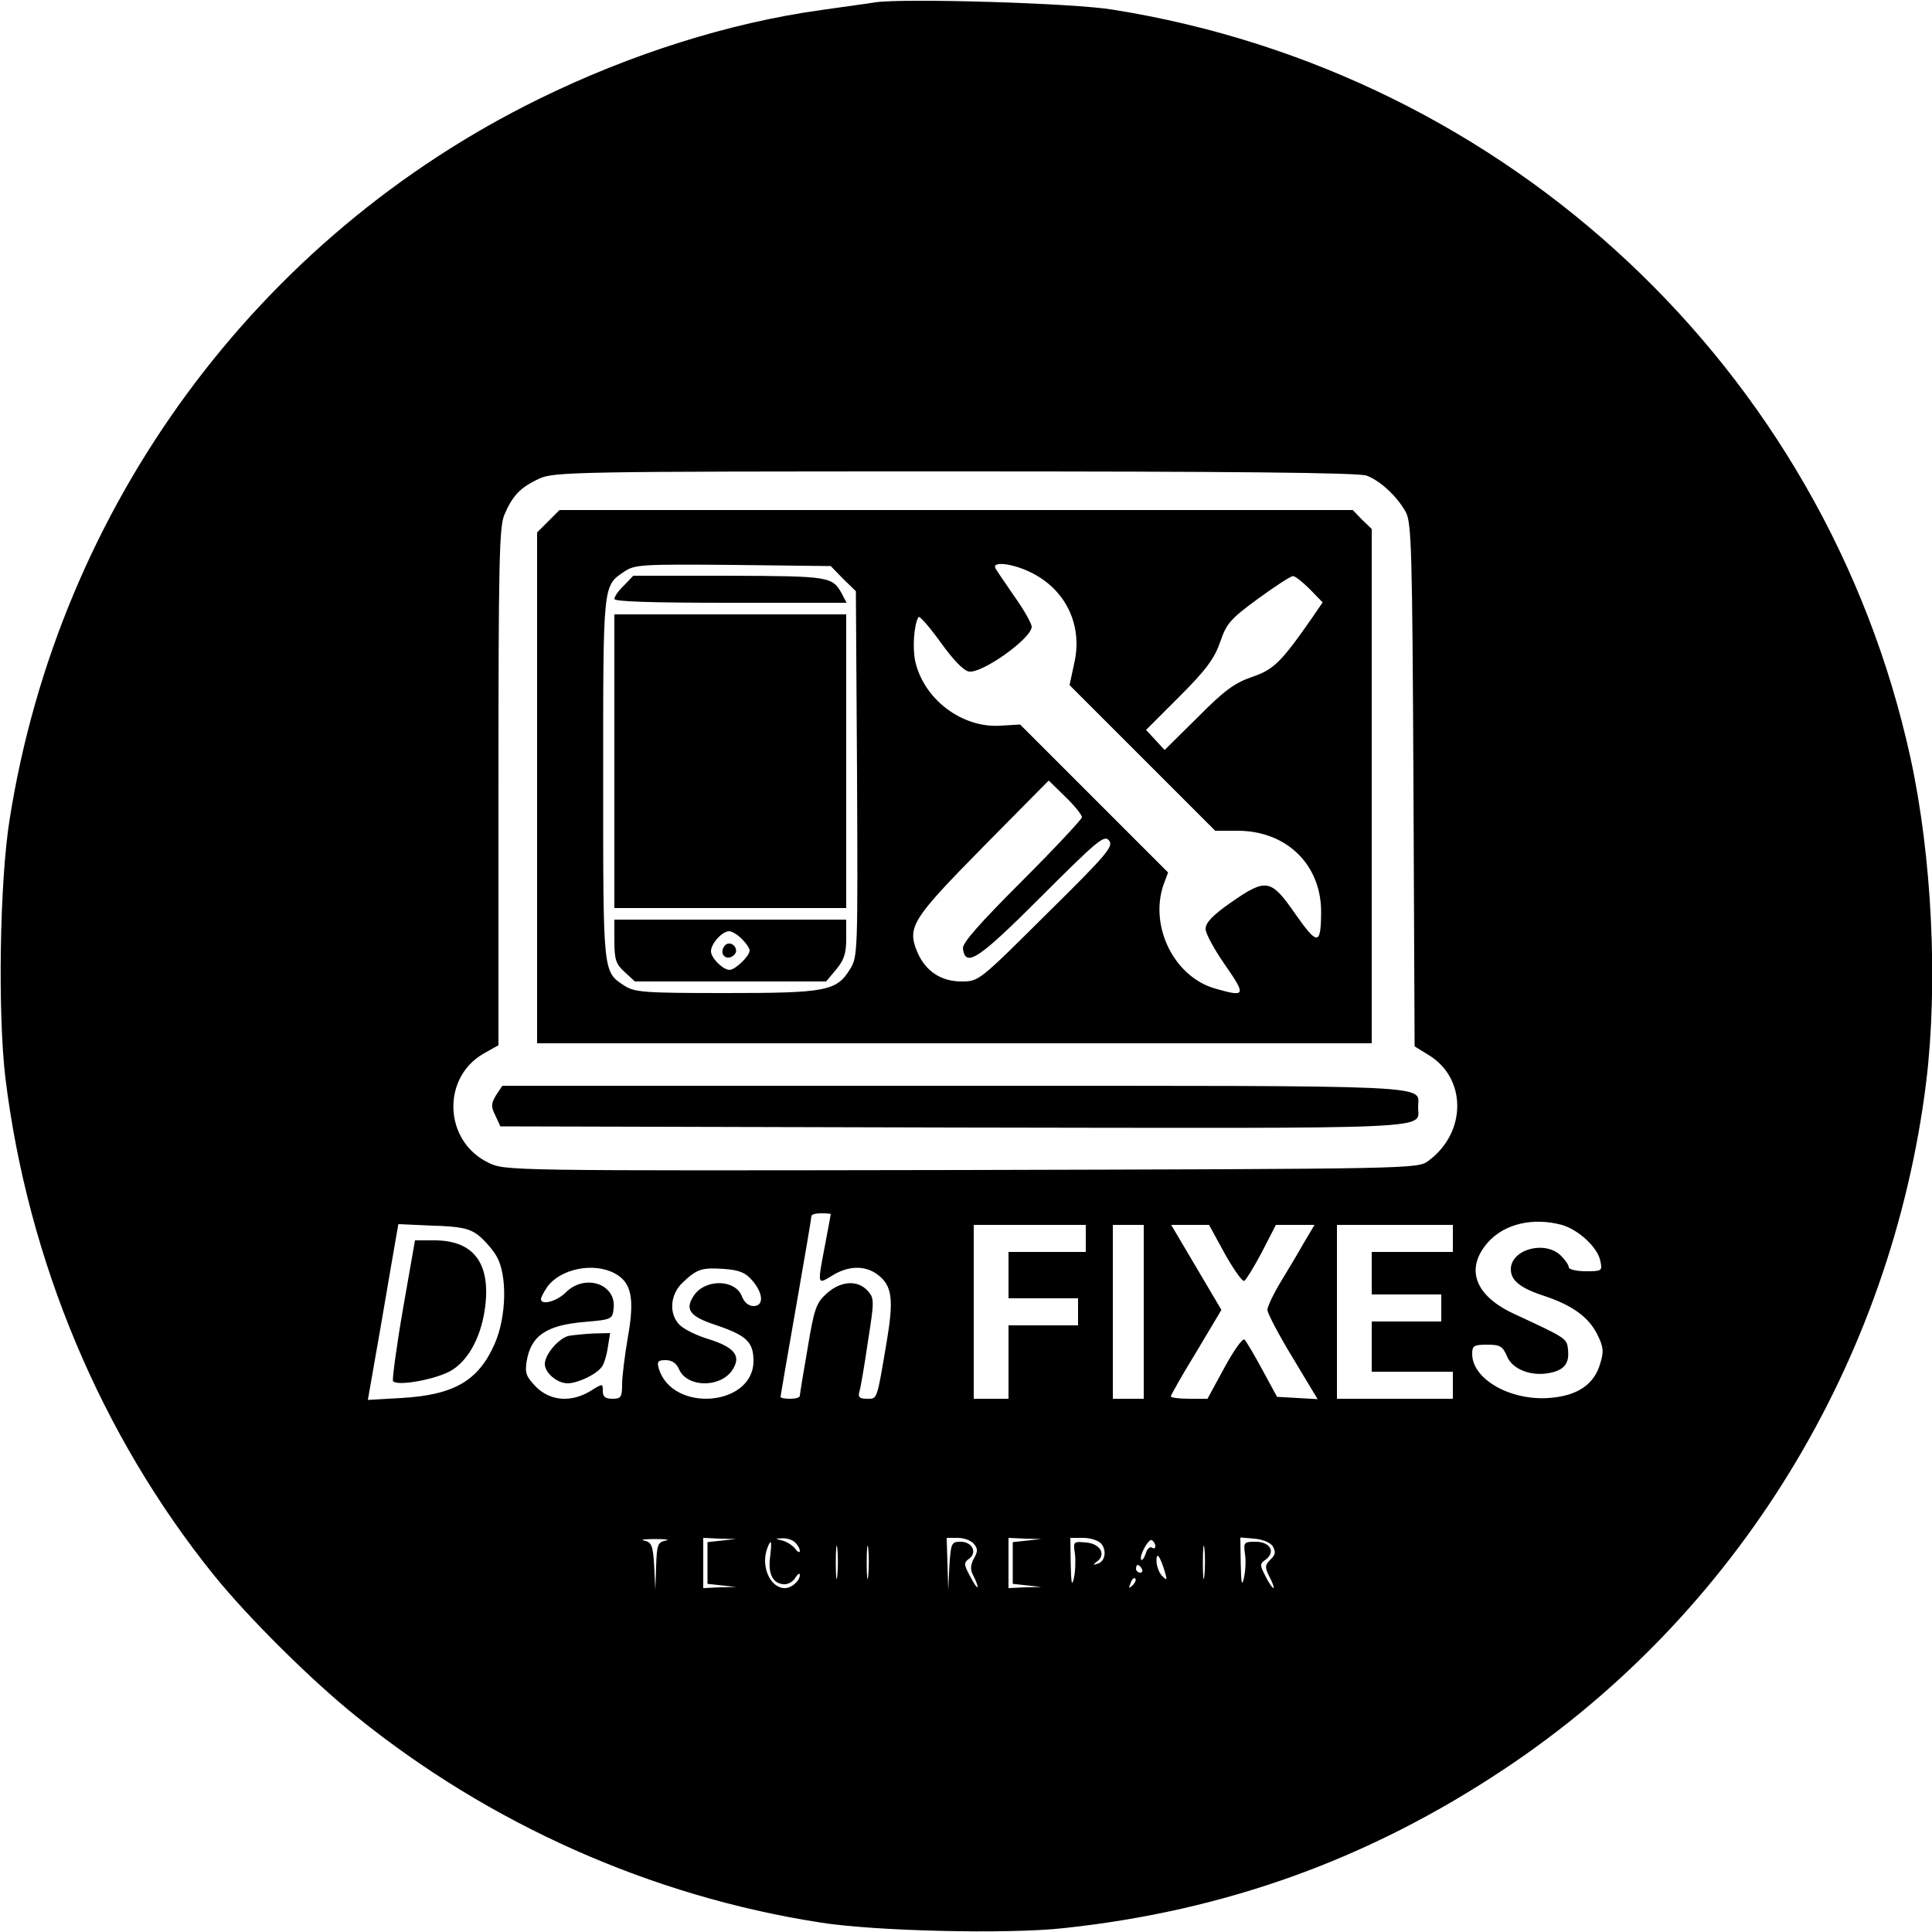
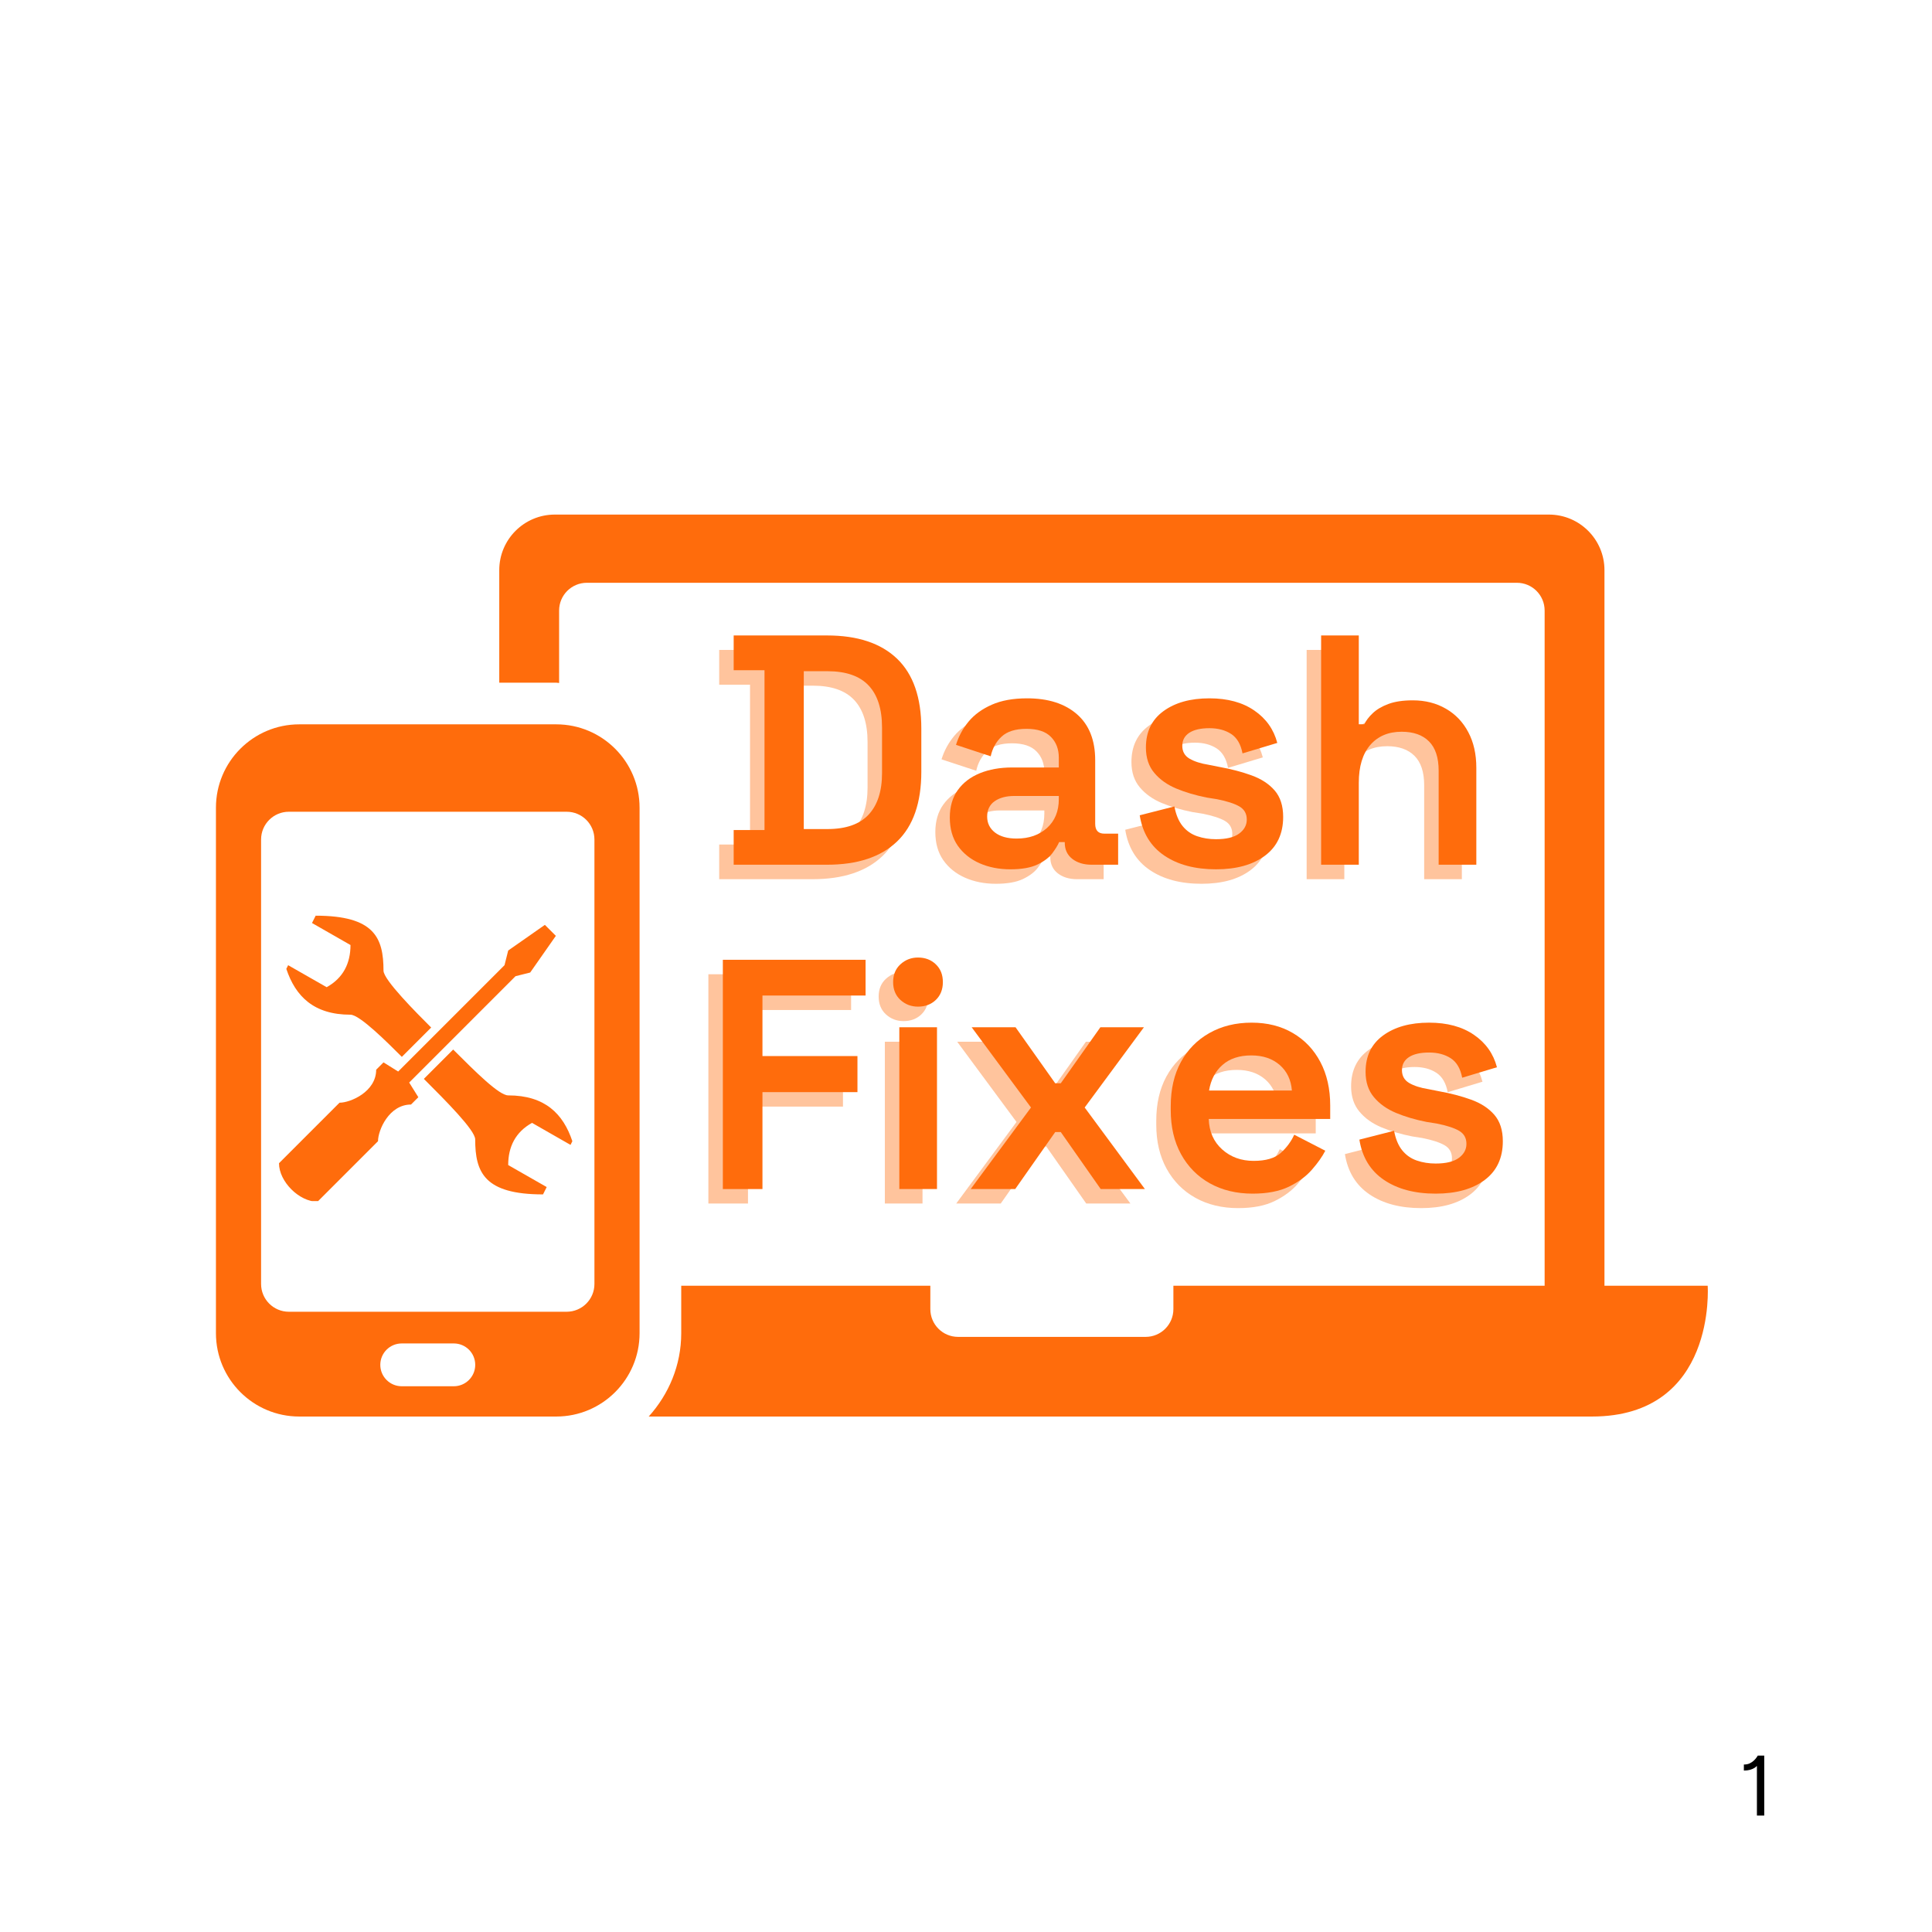
- <svg xmlns="http://www.w3.org/2000/svg" version="1.0" width="500pt" height="500pt" viewBox="0 0 500 500" preserveAspectRatio="xMidYMid meet">
-   <g transform="translate(0,500) scale(0.1,-0.1)" fill="#000000" stroke="none">
-     <path d="M2265 4994 c-16 -3 -79 -11 -140 -20 -238 -33 -494 -114 -730 -230 -730 -358 -1242 -1054 -1370 -1864 -26 -161 -31 -503 -11 -670 58 -472 247 -924 540 -1287 88 -109 252 -272 368 -365 345 -279 763 -465 1198 -533 142 -23 489 -31 633 -15 420 45 791 179 1142 413 601 400 1000 1053 1090 1777 31 255 15 584 -41 840 -220 1003 -1040 1772 -2064 1935 -100 17 -540 30 -615 19z m1272 -1225 c35 -13 79 -54 101 -94 15 -27 17 -98 20 -707 l3 -676 34 -21 c101 -59 102 -201 2 -275 -28 -21 -29 -21 -1209 -24 -1179 -2 -1181 -2 -1224 19 -115 55 -122 219 -13 282 l39 22 0 668 c0 578 2 673 15 704 21 50 42 72 90 94 38 18 92 19 1077 19 709 0 1046 -3 1065 -11z m-1387 -1911 c0 -2 -7 -38 -15 -81 -20 -104 -20 -102 19 -78 42 26 86 27 119 1 36 -28 40 -64 22 -171 -26 -154 -24 -149 -51 -149 -19 0 -24 4 -20 18 3 9 13 67 22 129 17 108 17 113 -1 133 -26 28 -69 25 -105 -7 -28 -25 -33 -40 -50 -143 -11 -63 -20 -118 -20 -122 0 -5 -11 -8 -25 -8 -14 0 -25 2 -25 5 0 2 18 107 40 232 22 126 40 231 40 236 0 4 11 7 25 7 14 0 25 -1 25 -2z m1892 -28 c44 -13 94 -59 100 -95 5 -24 3 -25 -38 -25 -24 0 -44 5 -44 10 0 6 -9 19 -20 30 -41 41 -130 17 -130 -35 0 -29 25 -49 87 -69 72 -24 115 -55 137 -100 16 -32 17 -44 7 -76 -16 -54 -60 -83 -133 -88 -100 -7 -198 49 -198 114 0 21 4 24 39 24 33 0 40 -4 51 -30 14 -34 63 -53 111 -43 37 7 51 25 47 60 -3 29 -2 29 -138 92 -103 47 -129 117 -70 185 43 49 117 66 192 46z m-2805 -26 c15 -12 37 -36 48 -55 28 -48 26 -155 -4 -225 -42 -97 -105 -134 -242 -142 l-87 -5 34 194 c18 107 36 209 39 227 l6 34 89 -4 c71 -2 94 -7 117 -24z m1573 -9 l0 -35 -100 0 -100 0 0 -60 0 -60 90 0 90 0 0 -35 0 -35 -90 0 -90 0 0 -95 0 -95 -45 0 -45 0 0 225 0 225 145 0 145 0 0 -35z m150 -190 l0 -225 -40 0 -40 0 0 225 0 225 40 0 40 0 0 -225z m210 150 c23 -41 46 -73 50 -70 5 3 26 37 46 75 l36 70 50 0 50 0 -28 -47 c-15 -27 -43 -73 -61 -103 -18 -30 -33 -62 -33 -70 0 -8 29 -64 65 -123 l65 -108 -52 3 -53 3 -38 70 c-21 39 -42 74 -46 78 -5 5 -28 -28 -52 -72 l-44 -81 -47 0 c-27 0 -48 3 -48 6 0 3 29 55 66 115 l65 109 -65 110 -65 110 49 0 49 0 41 -75z m590 40 l0 -35 -105 0 -105 0 0 -55 0 -55 90 0 90 0 0 -35 0 -35 -90 0 -90 0 0 -65 0 -65 105 0 105 0 0 -35 0 -35 -150 0 -150 0 0 225 0 225 150 0 150 0 0 -35z m-2170 -90 c44 -23 53 -64 35 -165 -8 -47 -15 -102 -15 -122 0 -34 -3 -38 -25 -38 -18 0 -25 5 -25 20 0 20 0 20 -32 0 -50 -30 -103 -26 -140 10 -26 27 -30 36 -25 67 11 67 52 94 152 102 68 6 70 7 73 34 8 64 -74 92 -124 42 -23 -23 -64 -34 -64 -17 0 4 7 18 16 31 33 47 119 65 174 36z m357 -19 c29 -34 30 -66 3 -66 -13 0 -24 10 -30 25 -17 45 -96 46 -125 1 -23 -35 -10 -53 57 -75 80 -27 98 -44 98 -93 0 -118 -210 -135 -245 -20 -5 18 -3 22 18 22 16 0 28 -8 35 -25 21 -45 102 -47 135 -4 27 38 11 61 -58 83 -31 9 -65 26 -76 37 -29 29 -25 80 9 111 36 34 49 38 106 34 39 -3 55 -9 73 -30z m-224 -673 c-21 -4 -23 -11 -25 -66 l-2 -62 -3 62 c-3 54 -7 62 -26 66 -12 2 1 4 28 4 28 0 40 -2 28 -4z m145 0 l-37 -4 0 -54 0 -54 37 -4 37 -4 -42 -1 -43 -2 0 65 0 65 43 -2 42 -1 -37 -4z m190 -5 c7 -7 12 -16 12 -22 0 -5 -6 -3 -12 6 -7 9 -22 18 -33 21 -20 5 -20 5 1 6 11 0 25 -4 32 -11z m109 -85 c-2 -21 -4 -6 -4 32 0 39 2 55 4 38 2 -18 2 -50 0 -70z m80 0 c-2 -21 -4 -6 -4 32 0 39 2 55 4 38 2 -18 2 -50 0 -70z m273 82 c11 -13 11 -20 0 -39 -9 -18 -9 -29 -1 -44 6 -11 11 -24 11 -29 -1 -4 -9 8 -19 27 -17 31 -17 36 -3 46 22 16 8 44 -22 44 -24 0 -25 -4 -29 -62 l-3 -63 -2 68 -2 67 29 0 c16 0 34 -7 41 -15z m138 8 l-37 -4 0 -54 0 -54 37 -4 37 -4 -42 -1 -43 -2 0 65 0 65 43 -2 42 -1 -37 -4z m192 -8 c15 -18 10 -47 -10 -52 -12 -4 -12 -3 -2 5 26 18 10 47 -27 50 -33 3 -34 3 -29 -30 2 -18 1 -46 -3 -63 -5 -22 -7 -12 -8 38 l-1 67 34 0 c18 0 39 -7 46 -15z m140 -6 c0 -6 -4 -8 -9 -4 -5 3 -13 -4 -16 -16 -4 -11 -9 -18 -11 -16 -8 8 19 57 27 51 5 -3 9 -10 9 -15z m127 -76 c-2 -21 -4 -6 -4 32 0 39 2 55 4 38 2 -18 2 -50 0 -70z m177 75 c8 -14 7 -22 -6 -34 -15 -15 -15 -20 -2 -46 8 -15 12 -28 10 -28 -3 0 -13 14 -21 31 -15 29 -15 32 1 43 26 20 11 46 -27 46 -30 0 -31 -2 -27 -32 3 -18 1 -46 -3 -63 -5 -22 -7 -12 -8 38 l-1 68 36 -3 c22 -2 42 -10 48 -20z m-1301 -28 c-6 -44 8 -70 38 -70 10 0 23 8 28 18 6 9 11 12 11 6 0 -15 -21 -34 -39 -34 -38 0 -63 57 -45 104 10 26 12 18 7 -24z m1022 -39 c6 -20 5 -22 -6 -11 -8 7 -15 24 -16 38 -1 29 9 16 22 -27z m-60 9 c3 -5 1 -10 -4 -10 -6 0 -11 5 -11 10 0 6 2 10 4 10 3 0 8 -4 11 -10z m-24 -43 c-10 -9 -11 -8 -5 6 3 10 9 15 12 12 3 -3 0 -11 -7 -18z" />
-     <path d="M1419 3651 l-29 -29 0 -661 0 -661 1080 0 1080 0 0 665 0 666 -25 24 -24 25 -1026 0 -1027 0 -29 -29z m763 -149 l33 -32 3 -473 c2 -460 2 -473 -18 -505 -35 -57 -62 -62 -322 -62 -213 0 -235 2 -262 19 -56 37 -55 28 -55 536 0 508 -1 498 55 536 27 18 45 19 281 17 l253 -3 32 -33z m485 17 c91 -44 136 -137 113 -236 l-12 -56 188 -188 189 -189 58 0 c128 0 219 -90 216 -216 -1 -81 -10 -80 -67 1 -63 91 -75 93 -167 29 -47 -33 -65 -52 -65 -68 0 -12 23 -54 51 -94 54 -78 53 -83 -24 -61 -107 29 -173 160 -136 269 l12 32 -192 192 -191 191 -50 -3 c-99 -7 -198 67 -221 165 -8 34 -4 96 8 116 3 4 28 -25 57 -65 33 -46 60 -74 74 -76 34 -5 162 86 162 116 0 8 -19 42 -43 76 -23 33 -46 67 -50 74 -13 20 41 15 90 -9z m723 -44 l33 -34 -26 -38 c-82 -118 -101 -136 -157 -155 -44 -15 -72 -35 -140 -104 l-86 -85 -24 26 -24 26 87 87 c69 69 90 98 105 141 16 47 26 59 97 111 44 32 85 59 91 59 5 1 25 -15 44 -34z m-590 -590 c0 -5 -70 -80 -155 -165 -111 -111 -155 -161 -153 -175 7 -50 40 -28 203 135 145 145 163 160 175 145 13 -15 -5 -36 -162 -191 -175 -174 -175 -174 -220 -174 -53 0 -93 27 -114 76 -27 65 -14 85 170 272 l170 172 43 -42 c24 -23 43 -47 43 -53z" />
-     <path d="M1615 3485 c-14 -13 -25 -29 -25 -35 0 -7 98 -10 300 -10 l301 0 -12 23 c-25 45 -31 46 -292 47 l-248 0 -24 -25z" />
-     <path d="M1590 3030 l0 -380 300 0 300 0 0 380 0 380 -300 0 -300 0 0 -380z" />
-     <path d="M1590 2565 c0 -48 4 -60 26 -80 l27 -25 248 0 247 0 26 31 c20 24 26 41 26 80 l0 49 -300 0 -300 0 0 -55z m330 5 c11 -11 20 -24 20 -30 0 -14 -37 -50 -52 -50 -17 0 -48 31 -48 48 0 20 29 52 47 52 7 0 22 -9 33 -20z" />
-     <path d="M1877 2554 c-14 -14 -7 -35 11 -32 9 2 17 10 17 17 0 16 -18 25 -28 15z" />
-     <path d="M1284 2166 c-13 -22 -14 -29 -2 -53 l13 -28 1172 -3 c1280 -2 1203 -6 1203 53 0 58 76 55 -1200 55 l-1170 0 -16 -24z" />
-     <path d="M1043 1613 c-17 -98 -28 -182 -26 -187 10 -15 117 5 154 29 45 29 76 91 85 166 13 112 -32 169 -132 169 l-50 0 -31 -177z" />
-     <path d="M1473 1543 c-26 -5 -63 -48 -63 -73 0 -23 32 -50 59 -50 25 0 73 22 88 42 6 7 13 30 16 51 l6 37 -42 -1 c-23 -1 -52 -4 -64 -6z" />
+ <svg xmlns="http://www.w3.org/2000/svg" width="500" zoomAndPan="magnify" viewBox="0 0 375 375" height="500" preserveAspectRatio="xMidYMid meet" version="1.0">
+   <defs>
+     <g />
+     <clipPath id="6407515571">
+       <path d="M 55 0.84 L 291 0.84 L 291 176 L 55 176 Z M 55 0.84 " clip-rule="nonzero" />
+     </clipPath>
+     <clipPath id="47c4d567d2">
+       <path d="M 0.914 41 L 84 41 L 84 176 L 0.914 176 Z M 0.914 41 " clip-rule="nonzero" />
+     </clipPath>
+     <clipPath id="d071dbc731">
+       <path d="M 13.137 78.734 L 70.137 78.734 L 70.137 134.129 L 13.137 134.129 Z M 13.137 78.734 " clip-rule="nonzero" />
+     </clipPath>
+     <clipPath id="fc9137a8e7">
+       <rect x="0" width="160" y="0" height="146" />
+     </clipPath>
+     <clipPath id="833405adac">
+       <rect x="0" width="293" y="0" height="179" />
+     </clipPath>
+   </defs>
+   <g transform="matrix(1, 0, 0, 1, 41, 99)">
+     <g clip-path="url(#833405adac)">
+       <g clip-path="url(#6407515571)">
+         <path fill="#ff6c0c" d="M 290.461 150.559 L 270.426 150.559 L 270.426 11.664 C 270.426 5.707 265.594 0.879 259.641 0.879 L 66.688 0.879 C 60.738 0.879 55.906 5.707 55.906 11.664 L 55.906 33.508 L 66.965 33.508 C 67.16 33.508 67.336 33.559 67.523 33.57 L 67.523 19.508 C 67.523 16.527 69.934 14.117 72.918 14.117 L 253.422 14.117 C 256.402 14.117 258.812 16.527 258.812 19.508 L 258.812 150.559 L 186.754 150.559 L 186.754 155.098 C 186.754 158.078 184.344 160.488 181.363 160.488 L 144.969 160.488 C 141.988 160.488 139.578 158.078 139.578 155.098 L 139.578 150.559 L 91.227 150.559 L 91.227 159.773 C 91.227 166.008 88.797 171.641 84.914 175.949 L 267.996 175.949 C 292.258 175.949 290.461 150.559 290.461 150.559 Z M 290.461 150.559 " fill-opacity="1" fill-rule="nonzero" />
+       </g>
+       <g clip-path="url(#47c4d567d2)">
+         <path fill="#ff6c0c" d="M 66.965 41.594 L 17.09 41.594 C 8.156 41.594 0.914 48.84 0.914 57.77 L 0.914 159.773 C 0.914 168.703 8.156 175.949 17.09 175.949 L 66.965 175.949 C 75.898 175.949 83.141 168.703 83.141 159.773 L 83.141 57.77 C 83.141 48.84 75.898 41.594 66.965 41.594 Z M 47.086 170.07 L 36.973 170.07 C 34.676 170.07 32.816 168.207 32.816 165.914 C 32.816 163.621 34.676 161.762 36.973 161.762 L 47.086 161.762 C 49.383 161.762 51.242 163.617 51.242 165.914 C 51.242 168.211 49.375 170.07 47.086 170.07 Z M 74.379 150.219 C 74.379 153.191 71.969 155.609 68.984 155.609 L 15.066 155.609 C 12.086 155.609 9.676 153.191 9.676 150.219 L 9.676 63.949 C 9.676 60.969 12.086 58.559 15.066 58.559 L 68.984 58.559 C 71.969 58.559 74.379 60.969 74.379 63.949 Z M 74.379 150.219 " fill-opacity="1" fill-rule="nonzero" />
+       </g>
+       <g clip-path="url(#d071dbc731)">
+         <path fill="#ff6c0c" d="M 20.27 78.734 L 19.559 80.156 L 27.031 84.43 C 27.031 87.988 25.609 90.836 22.406 92.613 L 14.93 88.344 L 14.574 89.055 C 16.355 94.395 19.914 97.953 27.031 97.953 C 28.812 97.953 34.148 103.293 36.996 106.137 L 42.691 100.445 C 39.844 97.598 33.438 91.191 33.438 89.41 C 33.438 83.004 31.66 78.734 20.27 78.734 Z M 64.758 80.516 L 57.641 85.496 L 56.926 88.344 L 36.285 108.984 L 33.438 107.207 L 32.016 108.629 C 32.016 112.902 27.031 115.035 24.898 115.035 L 13.152 126.781 C 13.152 130.34 17.066 134.254 20.625 134.254 L 32.371 122.508 C 32.371 120.375 34.504 115.391 38.777 115.391 L 40.199 113.969 L 38.422 111.121 L 59.062 90.48 L 61.91 89.766 L 66.891 82.648 Z M 46.961 104.715 L 41.27 110.41 C 45.539 114.68 51.234 120.375 51.234 122.152 C 51.234 128.559 53.012 132.832 64.402 132.832 L 65.113 131.406 L 57.641 127.137 C 57.641 123.578 59.062 120.73 62.266 118.949 L 69.738 123.223 L 70.094 122.508 C 68.316 117.172 64.758 113.613 57.641 113.613 C 55.859 113.613 51.234 108.984 46.961 104.715 Z M 46.961 104.715 " fill-opacity="1" fill-rule="nonzero" />
+       </g>
+       <g transform="matrix(1, 0, 0, 1, 94, 5)">
+         <g clip-path="url(#fc9137a8e7)">
+           <g fill="#ff6c0c" fill-opacity="0.4">
+             <g transform="translate(1.674064, 66.65126)">
+               <g>
+                 <path d="M 2.922 0 L 2.922 -6.734 L 8.906 -6.734 L 8.906 -37.75 L 2.922 -37.75 L 2.922 -44.5 L 21.047 -44.5 C 26.973 -44.5 31.504 -42.992 34.641 -39.984 C 37.773 -36.973 39.344 -32.457 39.344 -26.438 L 39.344 -18.047 C 39.344 -12.035 37.773 -7.523 34.641 -4.516 C 31.504 -1.504 26.973 0 21.047 0 Z M 16.531 -6.922 L 21.109 -6.922 C 24.703 -6.922 27.367 -7.852 29.109 -9.719 C 30.848 -11.582 31.719 -14.273 31.719 -17.797 L 31.719 -26.625 C 31.719 -30.227 30.848 -32.953 29.109 -34.797 C 27.367 -36.641 24.703 -37.562 21.109 -37.562 L 16.531 -37.562 Z M 16.531 -6.922 " />
+               </g>
+             </g>
+           </g>
+           <g fill="#ff6c0c" fill-opacity="0.4">
+             <g transform="translate(43.93911, 66.65126)">
+               <g>
+                 <path d="M 14.359 0.891 C 12.16 0.891 10.172 0.5 8.391 -0.281 C 6.609 -1.07 5.195 -2.207 4.156 -3.688 C 3.125 -5.164 2.609 -6.988 2.609 -9.156 C 2.609 -11.27 3.125 -13.047 4.156 -14.484 C 5.195 -15.93 6.629 -17.023 8.453 -17.766 C 10.273 -18.504 12.352 -18.875 14.688 -18.875 L 23.766 -18.875 L 23.766 -20.781 C 23.766 -22.438 23.254 -23.781 22.234 -24.812 C 21.223 -25.852 19.641 -26.375 17.484 -26.375 C 15.359 -26.375 13.754 -25.875 12.672 -24.875 C 11.598 -23.883 10.891 -22.609 10.547 -21.047 L 3.812 -23.266 C 4.32 -24.922 5.133 -26.426 6.25 -27.781 C 7.375 -29.133 8.867 -30.223 10.734 -31.047 C 12.598 -31.879 14.891 -32.297 17.609 -32.297 C 21.711 -32.297 24.941 -31.266 27.297 -29.203 C 29.648 -27.148 30.828 -24.176 30.828 -20.281 L 30.828 -7.938 C 30.828 -6.664 31.422 -6.031 32.609 -6.031 L 35.281 -6.031 L 35.281 0 L 30.125 0 C 28.602 0 27.352 -0.379 26.375 -1.141 C 25.406 -1.898 24.922 -2.941 24.922 -4.266 L 24.922 -4.391 L 23.828 -4.391 C 23.578 -3.797 23.133 -3.07 22.5 -2.219 C 21.863 -1.375 20.898 -0.645 19.609 -0.031 C 18.316 0.582 16.566 0.891 14.359 0.891 Z M 15.578 -5.078 C 17.992 -5.078 19.961 -5.766 21.484 -7.141 C 23.004 -8.523 23.766 -10.383 23.766 -12.719 L 23.766 -13.344 L 15.125 -13.344 C 13.562 -13.344 12.289 -13.004 11.312 -12.328 C 10.344 -11.648 9.859 -10.656 9.859 -9.344 C 9.859 -8.07 10.363 -7.039 11.375 -6.25 C 12.395 -5.469 13.797 -5.078 15.578 -5.078 Z M 15.578 -5.078 " />
+               </g>
+             </g>
+           </g>
+           <g fill="#ff6c0c" fill-opacity="0.4">
+             <g transform="translate(80.61119, 66.65126)">
+               <g>
+                 <path d="M 17.609 0.891 C 13.535 0.891 10.188 0 7.562 -1.781 C 4.938 -3.562 3.348 -6.164 2.797 -9.594 L 9.531 -11.312 C 9.832 -9.707 10.363 -8.438 11.125 -7.5 C 11.883 -6.57 12.828 -5.914 13.953 -5.531 C 15.078 -5.145 16.297 -4.953 17.609 -4.953 C 19.598 -4.953 21.086 -5.312 22.078 -6.031 C 23.078 -6.758 23.578 -7.672 23.578 -8.766 C 23.578 -9.91 23.098 -10.758 22.141 -11.312 C 21.191 -11.863 19.742 -12.332 17.797 -12.719 L 15.828 -13.031 C 13.66 -13.457 11.688 -14.039 9.906 -14.781 C 8.133 -15.52 6.707 -16.535 5.625 -17.828 C 4.539 -19.117 4 -20.758 4 -22.75 C 4 -25.801 5.133 -28.156 7.406 -29.812 C 9.676 -31.469 12.648 -32.297 16.328 -32.297 C 19.848 -32.297 22.75 -31.508 25.031 -29.938 C 27.32 -28.375 28.812 -26.273 29.5 -23.641 L 22.75 -21.609 C 22.414 -23.391 21.676 -24.648 20.531 -25.391 C 19.383 -26.129 17.984 -26.5 16.328 -26.5 C 14.641 -26.5 13.336 -26.203 12.422 -25.609 C 11.516 -25.016 11.062 -24.172 11.062 -23.078 C 11.062 -21.973 11.523 -21.145 12.453 -20.594 C 13.391 -20.039 14.641 -19.641 16.203 -19.391 L 18.172 -19 C 20.504 -18.582 22.613 -18.031 24.5 -17.344 C 26.383 -16.664 27.879 -15.691 28.984 -14.422 C 30.086 -13.148 30.641 -11.438 30.641 -9.281 C 30.641 -6.02 29.461 -3.508 27.109 -1.75 C 24.754 0.008 21.586 0.891 17.609 0.891 Z M 17.609 0.891 " />
+               </g>
+             </g>
+           </g>
+           <g fill="#ff6c0c" fill-opacity="0.4">
+             <g transform="translate(113.9783, 66.65126)">
+               <g>
+                 <path d="M 4.641 0 L 4.641 -44.5 L 11.953 -44.5 L 11.953 -27.266 L 13.031 -27.266 C 13.363 -27.984 13.91 -28.703 14.672 -29.422 C 15.441 -30.148 16.453 -30.742 17.703 -31.203 C 18.953 -31.672 20.531 -31.906 22.438 -31.906 C 24.852 -31.906 26.992 -31.363 28.859 -30.281 C 30.723 -29.207 32.172 -27.691 33.203 -25.734 C 34.242 -23.785 34.766 -21.477 34.766 -18.812 L 34.766 0 L 27.453 0 L 27.453 -18.25 C 27.453 -20.789 26.828 -22.688 25.578 -23.938 C 24.328 -25.188 22.562 -25.812 20.281 -25.812 C 17.695 -25.812 15.66 -24.953 14.172 -23.234 C 12.691 -21.516 11.953 -19.066 11.953 -15.891 L 11.953 0 Z M 4.641 0 " />
+               </g>
+             </g>
+           </g>
+           <g fill="#ff6c0c" fill-opacity="0.4">
+             <g transform="translate(-1.895106, 129.6036)">
+               <g>
+                 <path d="M 4.391 0 L 4.391 -44.5 L 32.094 -44.5 L 32.094 -37.562 L 12.078 -37.562 L 12.078 -25.812 L 30.516 -25.812 L 30.516 -18.812 L 12.078 -18.812 L 12.078 0 Z M 4.391 0 " />
+               </g>
+             </g>
+           </g>
+           <g fill="#ff6c0c" fill-opacity="0.4">
+             <g transform="translate(32.1076, 129.6036)">
+               <g>
+                 <path d="M 4.641 0 L 4.641 -31.406 L 11.953 -31.406 L 11.953 0 Z M 8.266 -35.406 C 6.953 -35.406 5.816 -35.836 4.859 -36.703 C 3.91 -37.578 3.438 -38.734 3.438 -40.172 C 3.438 -41.609 3.91 -42.758 4.859 -43.625 C 5.816 -44.5 6.953 -44.938 8.266 -44.938 C 9.66 -44.938 10.812 -44.5 11.719 -43.625 C 12.633 -42.758 13.094 -41.609 13.094 -40.172 C 13.094 -38.734 12.633 -37.578 11.719 -36.703 C 10.812 -35.836 9.66 -35.406 8.266 -35.406 Z M 8.266 -35.406 " />
+               </g>
+             </g>
+           </g>
+           <g fill="#ff6c0c" fill-opacity="0.4">
+             <g transform="translate(48.69584, 129.6036)">
+               <g>
+                 <path d="M 1.906 0 L 13.609 -15.828 L 2.094 -31.406 L 10.609 -31.406 L 18.312 -20.531 L 19.391 -20.531 L 27.078 -31.406 L 35.531 -31.406 L 24.031 -15.828 L 35.719 0 L 27.141 0 L 19.391 -11.062 L 18.312 -11.062 L 10.547 0 Z M 1.906 0 " />
+               </g>
+             </g>
+           </g>
+           <g fill="#ff6c0c" fill-opacity="0.4">
+             <g transform="translate(86.32127, 129.6036)">
+               <g>
+                 <path d="M 19 0.891 C 15.863 0.891 13.098 0.223 10.703 -1.109 C 8.316 -2.441 6.453 -4.328 5.109 -6.766 C 3.773 -9.203 3.109 -12.051 3.109 -15.312 L 3.109 -16.078 C 3.109 -19.391 3.766 -22.25 5.078 -24.656 C 6.398 -27.07 8.242 -28.945 10.609 -30.281 C 12.984 -31.625 15.719 -32.297 18.812 -32.297 C 21.863 -32.297 24.531 -31.625 26.812 -30.281 C 29.102 -28.945 30.883 -27.07 32.156 -24.656 C 33.426 -22.25 34.062 -19.43 34.062 -16.203 L 34.062 -13.609 L 10.484 -13.609 C 10.566 -11.148 11.438 -9.176 13.094 -7.688 C 14.75 -6.207 16.785 -5.469 19.203 -5.469 C 21.566 -5.469 23.32 -5.984 24.469 -7.016 C 25.613 -8.055 26.484 -9.234 27.078 -10.547 L 33.109 -7.438 C 32.516 -6.289 31.656 -5.07 30.531 -3.781 C 29.414 -2.488 27.926 -1.383 26.062 -0.469 C 24.195 0.438 21.844 0.891 19 0.891 Z M 10.547 -19.125 L 26.625 -19.125 C 26.457 -21.207 25.664 -22.863 24.25 -24.094 C 22.832 -25.32 21 -25.938 18.75 -25.938 C 16.414 -25.938 14.551 -25.32 13.156 -24.094 C 11.758 -22.863 10.891 -21.207 10.547 -19.125 Z M 10.547 -19.125 " />
+               </g>
+             </g>
+           </g>
+           <g fill="#ff6c0c" fill-opacity="0.4">
+             <g transform="translate(123.2476, 129.6036)">
+               <g>
+                 <path d="M 17.609 0.891 C 13.535 0.891 10.188 0 7.562 -1.781 C 4.938 -3.562 3.348 -6.164 2.797 -9.594 L 9.531 -11.312 C 9.832 -9.707 10.363 -8.438 11.125 -7.5 C 11.883 -6.57 12.828 -5.914 13.953 -5.531 C 15.078 -5.145 16.297 -4.953 17.609 -4.953 C 19.598 -4.953 21.086 -5.312 22.078 -6.031 C 23.078 -6.758 23.578 -7.672 23.578 -8.766 C 23.578 -9.91 23.098 -10.758 22.141 -11.312 C 21.191 -11.863 19.742 -12.332 17.797 -12.719 L 15.828 -13.031 C 13.66 -13.457 11.688 -14.039 9.906 -14.781 C 8.133 -15.52 6.707 -16.535 5.625 -17.828 C 4.539 -19.117 4 -20.758 4 -22.75 C 4 -25.801 5.133 -28.156 7.406 -29.812 C 9.676 -31.469 12.648 -32.297 16.328 -32.297 C 19.848 -32.297 22.75 -31.508 25.031 -29.938 C 27.32 -28.375 28.812 -26.273 29.5 -23.641 L 22.75 -21.609 C 22.414 -23.391 21.676 -24.648 20.531 -25.391 C 19.383 -26.129 17.984 -26.5 16.328 -26.5 C 14.641 -26.5 13.336 -26.203 12.422 -25.609 C 11.516 -25.016 11.062 -24.172 11.062 -23.078 C 11.062 -21.973 11.523 -21.145 12.453 -20.594 C 13.391 -20.039 14.641 -19.641 16.203 -19.391 L 18.172 -19 C 20.504 -18.582 22.613 -18.031 24.5 -17.344 C 26.383 -16.664 27.879 -15.691 28.984 -14.422 C 30.086 -13.148 30.641 -11.438 30.641 -9.281 C 30.641 -6.02 29.461 -3.508 27.109 -1.75 C 24.754 0.008 21.586 0.891 17.609 0.891 Z M 17.609 0.891 " />
+               </g>
+             </g>
+           </g>
+           <g fill="#ff6c0c" fill-opacity="1">
+             <g transform="translate(4.483517, 63.84181)">
+               <g>
+                 <path d="M 2.922 0 L 2.922 -6.734 L 8.906 -6.734 L 8.906 -37.75 L 2.922 -37.75 L 2.922 -44.5 L 21.047 -44.5 C 26.973 -44.5 31.504 -42.992 34.641 -39.984 C 37.773 -36.973 39.344 -32.457 39.344 -26.438 L 39.344 -18.047 C 39.344 -12.035 37.773 -7.523 34.641 -4.516 C 31.504 -1.504 26.973 0 21.047 0 Z M 16.531 -6.922 L 21.109 -6.922 C 24.703 -6.922 27.367 -7.852 29.109 -9.719 C 30.848 -11.582 31.719 -14.273 31.719 -17.797 L 31.719 -26.625 C 31.719 -30.227 30.848 -32.953 29.109 -34.797 C 27.367 -36.641 24.703 -37.562 21.109 -37.562 L 16.531 -37.562 Z M 16.531 -6.922 " />
+               </g>
+             </g>
+           </g>
+           <g fill="#ff6c0c" fill-opacity="1">
+             <g transform="translate(46.74856, 63.84181)">
+               <g>
+                 <path d="M 14.359 0.891 C 12.16 0.891 10.172 0.5 8.391 -0.281 C 6.609 -1.07 5.195 -2.207 4.156 -3.688 C 3.125 -5.164 2.609 -6.988 2.609 -9.156 C 2.609 -11.27 3.125 -13.047 4.156 -14.484 C 5.195 -15.93 6.629 -17.023 8.453 -17.766 C 10.273 -18.504 12.352 -18.875 14.688 -18.875 L 23.766 -18.875 L 23.766 -20.781 C 23.766 -22.438 23.254 -23.781 22.234 -24.812 C 21.223 -25.852 19.641 -26.375 17.484 -26.375 C 15.359 -26.375 13.754 -25.875 12.672 -24.875 C 11.598 -23.883 10.891 -22.609 10.547 -21.047 L 3.812 -23.266 C 4.32 -24.922 5.133 -26.426 6.25 -27.781 C 7.375 -29.133 8.867 -30.223 10.734 -31.047 C 12.598 -31.879 14.891 -32.297 17.609 -32.297 C 21.711 -32.297 24.941 -31.266 27.297 -29.203 C 29.648 -27.148 30.828 -24.176 30.828 -20.281 L 30.828 -7.938 C 30.828 -6.664 31.422 -6.031 32.609 -6.031 L 35.281 -6.031 L 35.281 0 L 30.125 0 C 28.602 0 27.352 -0.379 26.375 -1.141 C 25.406 -1.898 24.922 -2.941 24.922 -4.266 L 24.922 -4.391 L 23.828 -4.391 C 23.578 -3.797 23.133 -3.07 22.5 -2.219 C 21.863 -1.375 20.898 -0.645 19.609 -0.031 C 18.316 0.582 16.566 0.891 14.359 0.891 Z M 15.578 -5.078 C 17.992 -5.078 19.961 -5.766 21.484 -7.141 C 23.004 -8.523 23.766 -10.383 23.766 -12.719 L 23.766 -13.344 L 15.125 -13.344 C 13.562 -13.344 12.289 -13.004 11.312 -12.328 C 10.344 -11.648 9.859 -10.656 9.859 -9.344 C 9.859 -8.07 10.363 -7.039 11.375 -6.25 C 12.395 -5.469 13.797 -5.078 15.578 -5.078 Z M 15.578 -5.078 " />
+               </g>
+             </g>
+           </g>
+           <g fill="#ff6c0c" fill-opacity="1">
+             <g transform="translate(83.42064, 63.84181)">
+               <g>
+                 <path d="M 17.609 0.891 C 13.535 0.891 10.188 0 7.562 -1.781 C 4.938 -3.562 3.348 -6.164 2.797 -9.594 L 9.531 -11.312 C 9.832 -9.707 10.363 -8.438 11.125 -7.5 C 11.883 -6.57 12.828 -5.914 13.953 -5.531 C 15.078 -5.145 16.297 -4.953 17.609 -4.953 C 19.598 -4.953 21.086 -5.312 22.078 -6.031 C 23.078 -6.758 23.578 -7.672 23.578 -8.766 C 23.578 -9.91 23.098 -10.758 22.141 -11.312 C 21.191 -11.863 19.742 -12.332 17.797 -12.719 L 15.828 -13.031 C 13.66 -13.457 11.688 -14.039 9.906 -14.781 C 8.133 -15.52 6.707 -16.535 5.625 -17.828 C 4.539 -19.117 4 -20.758 4 -22.75 C 4 -25.801 5.133 -28.156 7.406 -29.812 C 9.676 -31.469 12.648 -32.297 16.328 -32.297 C 19.848 -32.297 22.75 -31.508 25.031 -29.938 C 27.32 -28.375 28.812 -26.273 29.5 -23.641 L 22.75 -21.609 C 22.414 -23.391 21.676 -24.648 20.531 -25.391 C 19.383 -26.129 17.984 -26.5 16.328 -26.5 C 14.641 -26.5 13.336 -26.203 12.422 -25.609 C 11.516 -25.016 11.062 -24.172 11.062 -23.078 C 11.062 -21.973 11.523 -21.145 12.453 -20.594 C 13.391 -20.039 14.641 -19.641 16.203 -19.391 L 18.172 -19 C 20.504 -18.582 22.613 -18.031 24.5 -17.344 C 26.383 -16.664 27.879 -15.691 28.984 -14.422 C 30.086 -13.148 30.641 -11.438 30.641 -9.281 C 30.641 -6.02 29.461 -3.508 27.109 -1.75 C 24.754 0.008 21.586 0.891 17.609 0.891 Z M 17.609 0.891 " />
+               </g>
+             </g>
+           </g>
+           <g fill="#ff6c0c" fill-opacity="1">
+             <g transform="translate(116.7878, 63.84181)">
+               <g>
+                 <path d="M 4.641 0 L 4.641 -44.5 L 11.953 -44.5 L 11.953 -27.266 L 13.031 -27.266 C 13.363 -27.984 13.91 -28.703 14.672 -29.422 C 15.441 -30.148 16.453 -30.742 17.703 -31.203 C 18.953 -31.672 20.531 -31.906 22.438 -31.906 C 24.852 -31.906 26.992 -31.363 28.859 -30.281 C 30.723 -29.207 32.172 -27.691 33.203 -25.734 C 34.242 -23.785 34.766 -21.477 34.766 -18.812 L 34.766 0 L 27.453 0 L 27.453 -18.25 C 27.453 -20.789 26.828 -22.688 25.578 -23.938 C 24.328 -25.188 22.562 -25.812 20.281 -25.812 C 17.695 -25.812 15.66 -24.953 14.172 -23.234 C 12.691 -21.516 11.953 -19.066 11.953 -15.891 L 11.953 0 Z M 4.641 0 " />
+               </g>
+             </g>
+           </g>
+           <g fill="#ff6c0c" fill-opacity="1">
+             <g transform="translate(0.914347, 126.7941)">
+               <g>
+                 <path d="M 4.391 0 L 4.391 -44.5 L 32.094 -44.5 L 32.094 -37.562 L 12.078 -37.562 L 12.078 -25.812 L 30.516 -25.812 L 30.516 -18.812 L 12.078 -18.812 L 12.078 0 Z M 4.391 0 " />
+               </g>
+             </g>
+           </g>
+           <g fill="#ff6c0c" fill-opacity="1">
+             <g transform="translate(34.91706, 126.7941)">
+               <g>
+                 <path d="M 4.641 0 L 4.641 -31.406 L 11.953 -31.406 L 11.953 0 Z M 8.266 -35.406 C 6.953 -35.406 5.816 -35.836 4.859 -36.703 C 3.91 -37.578 3.438 -38.734 3.438 -40.172 C 3.438 -41.609 3.91 -42.758 4.859 -43.625 C 5.816 -44.5 6.953 -44.938 8.266 -44.938 C 9.66 -44.938 10.812 -44.5 11.719 -43.625 C 12.633 -42.758 13.094 -41.609 13.094 -40.172 C 13.094 -38.734 12.633 -37.578 11.719 -36.703 C 10.812 -35.836 9.66 -35.406 8.266 -35.406 Z M 8.266 -35.406 " />
+               </g>
+             </g>
+           </g>
+           <g fill="#ff6c0c" fill-opacity="1">
+             <g transform="translate(51.50529, 126.7941)">
+               <g>
+                 <path d="M 1.906 0 L 13.609 -15.828 L 2.094 -31.406 L 10.609 -31.406 L 18.312 -20.531 L 19.391 -20.531 L 27.078 -31.406 L 35.531 -31.406 L 24.031 -15.828 L 35.719 0 L 27.141 0 L 19.391 -11.062 L 18.312 -11.062 L 10.547 0 Z M 1.906 0 " />
+               </g>
+             </g>
+           </g>
+           <g fill="#ff6c0c" fill-opacity="1">
+             <g transform="translate(89.13072, 126.7941)">
+               <g>
+                 <path d="M 19 0.891 C 15.863 0.891 13.098 0.223 10.703 -1.109 C 8.316 -2.441 6.453 -4.328 5.109 -6.766 C 3.773 -9.203 3.109 -12.051 3.109 -15.312 L 3.109 -16.078 C 3.109 -19.391 3.766 -22.25 5.078 -24.656 C 6.398 -27.07 8.242 -28.945 10.609 -30.281 C 12.984 -31.625 15.719 -32.297 18.812 -32.297 C 21.863 -32.297 24.531 -31.625 26.812 -30.281 C 29.102 -28.945 30.883 -27.07 32.156 -24.656 C 33.426 -22.25 34.062 -19.43 34.062 -16.203 L 34.062 -13.609 L 10.484 -13.609 C 10.566 -11.148 11.438 -9.176 13.094 -7.688 C 14.75 -6.207 16.785 -5.469 19.203 -5.469 C 21.566 -5.469 23.32 -5.984 24.469 -7.016 C 25.613 -8.055 26.484 -9.234 27.078 -10.547 L 33.109 -7.438 C 32.516 -6.289 31.656 -5.07 30.531 -3.781 C 29.414 -2.488 27.926 -1.383 26.062 -0.469 C 24.195 0.438 21.844 0.891 19 0.891 Z M 10.547 -19.125 L 26.625 -19.125 C 26.457 -21.207 25.664 -22.863 24.25 -24.094 C 22.832 -25.32 21 -25.938 18.75 -25.938 C 16.414 -25.938 14.551 -25.32 13.156 -24.094 C 11.758 -22.863 10.891 -21.207 10.547 -19.125 Z M 10.547 -19.125 " />
+               </g>
+             </g>
+           </g>
+           <g fill="#ff6c0c" fill-opacity="1">
+             <g transform="translate(126.057, 126.7941)">
+               <g>
+                 <path d="M 17.609 0.891 C 13.535 0.891 10.188 0 7.562 -1.781 C 4.938 -3.562 3.348 -6.164 2.797 -9.594 L 9.531 -11.312 C 9.832 -9.707 10.363 -8.438 11.125 -7.5 C 11.883 -6.57 12.828 -5.914 13.953 -5.531 C 15.078 -5.145 16.297 -4.953 17.609 -4.953 C 19.598 -4.953 21.086 -5.312 22.078 -6.031 C 23.078 -6.758 23.578 -7.672 23.578 -8.766 C 23.578 -9.91 23.098 -10.758 22.141 -11.312 C 21.191 -11.863 19.742 -12.332 17.797 -12.719 L 15.828 -13.031 C 13.66 -13.457 11.688 -14.039 9.906 -14.781 C 8.133 -15.52 6.707 -16.535 5.625 -17.828 C 4.539 -19.117 4 -20.758 4 -22.75 C 4 -25.801 5.133 -28.156 7.406 -29.812 C 9.676 -31.469 12.648 -32.297 16.328 -32.297 C 19.848 -32.297 22.75 -31.508 25.031 -29.938 C 27.32 -28.375 28.812 -26.273 29.5 -23.641 L 22.75 -21.609 C 22.414 -23.391 21.676 -24.648 20.531 -25.391 C 19.383 -26.129 17.984 -26.5 16.328 -26.5 C 14.641 -26.5 13.336 -26.203 12.422 -25.609 C 11.516 -25.016 11.062 -24.172 11.062 -23.078 C 11.062 -21.973 11.523 -21.145 12.453 -20.594 C 13.391 -20.039 14.641 -19.641 16.203 -19.391 L 18.172 -19 C 20.504 -18.582 22.613 -18.031 24.5 -17.344 C 26.383 -16.664 27.879 -15.691 28.984 -14.422 C 30.086 -13.148 30.641 -11.438 30.641 -9.281 C 30.641 -6.02 29.461 -3.508 27.109 -1.75 C 24.754 0.008 21.586 0.891 17.609 0.891 Z M 17.609 0.891 " />
+               </g>
+             </g>
+           </g>
+         </g>
+       </g>
+     </g>
+   </g>
+   <g fill="#000000" fill-opacity="1">
+     <g transform="translate(337.5, 352.4)">
+       <g>
+         <path d="M 4.938 -11.641 L 4.938 0 L 3.516 0 L 3.516 -9.594 L 3.438 -9.594 C 3.383 -9.488 3.242 -9.367 3.016 -9.234 C 2.797 -9.098 2.508 -8.977 2.156 -8.875 C 1.812 -8.781 1.422 -8.734 0.984 -8.734 L 0.984 -9.906 C 1.43 -9.906 1.816 -9.984 2.141 -10.141 C 2.473 -10.305 2.75 -10.5 2.969 -10.719 C 3.195 -10.945 3.367 -11.148 3.484 -11.328 C 3.598 -11.504 3.664 -11.609 3.688 -11.641 Z M 4.938 -11.641 " />
+       </g>
+     </g>
  </g>
</svg>
